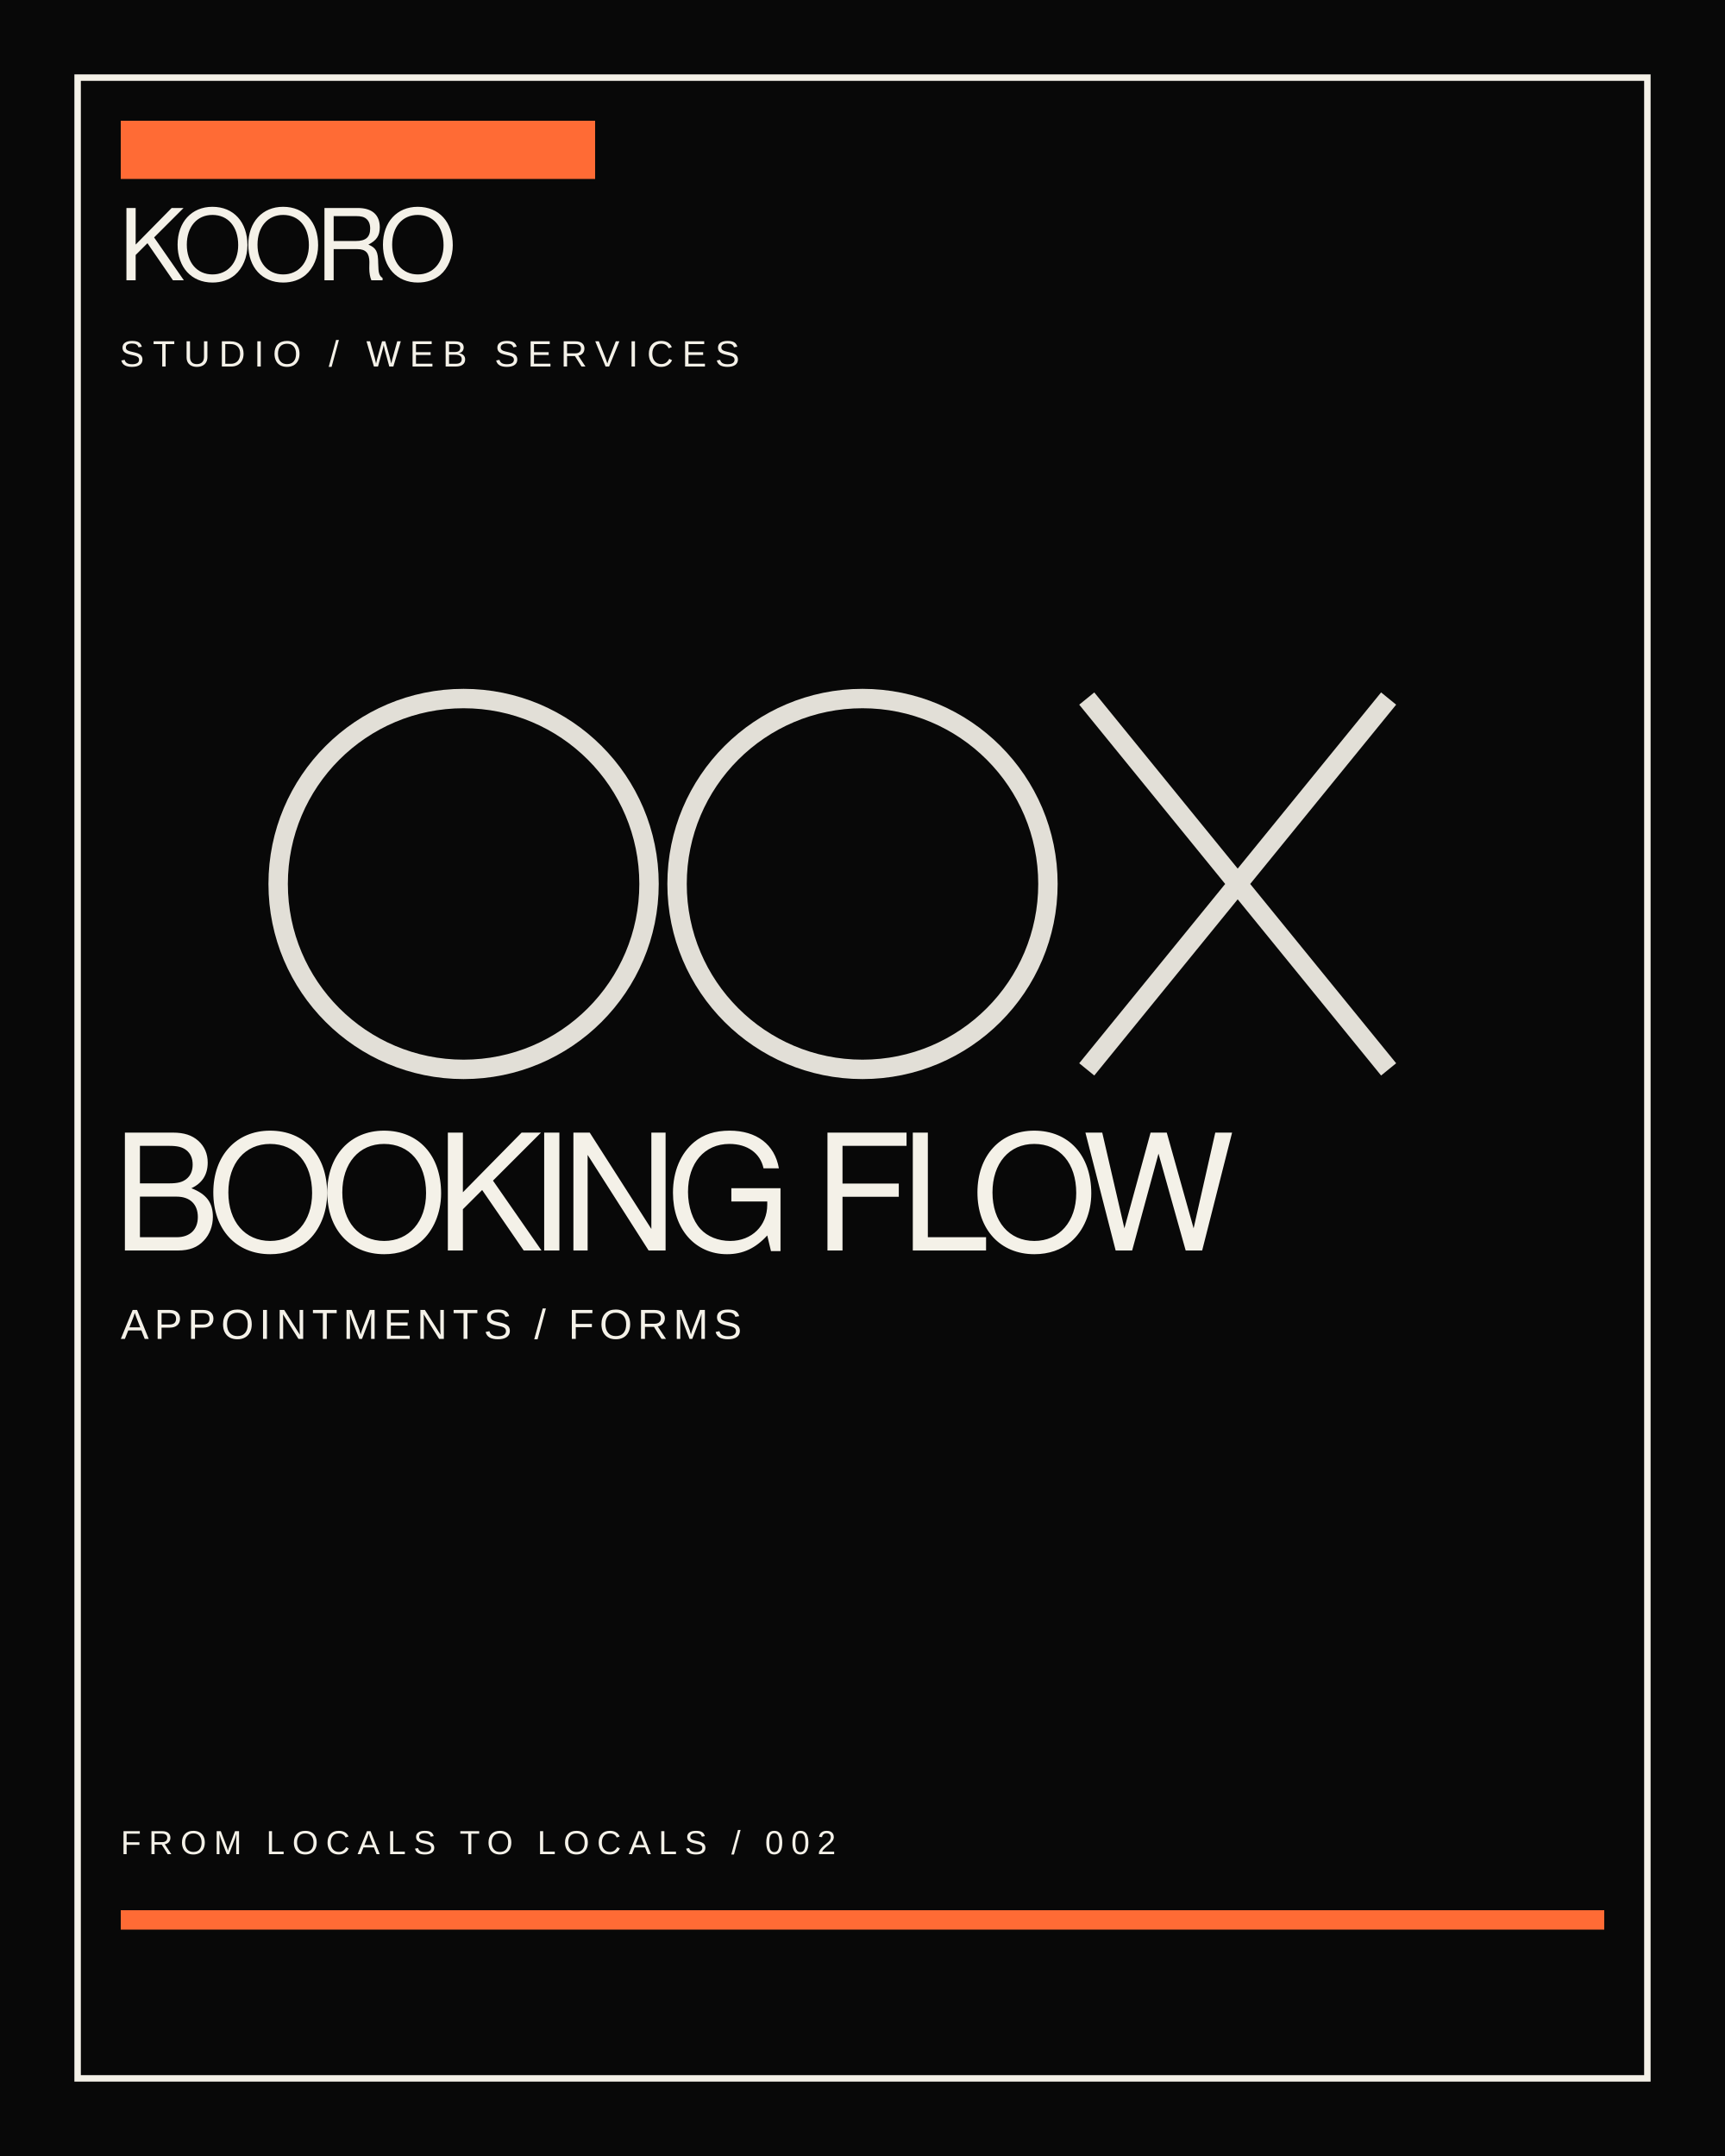
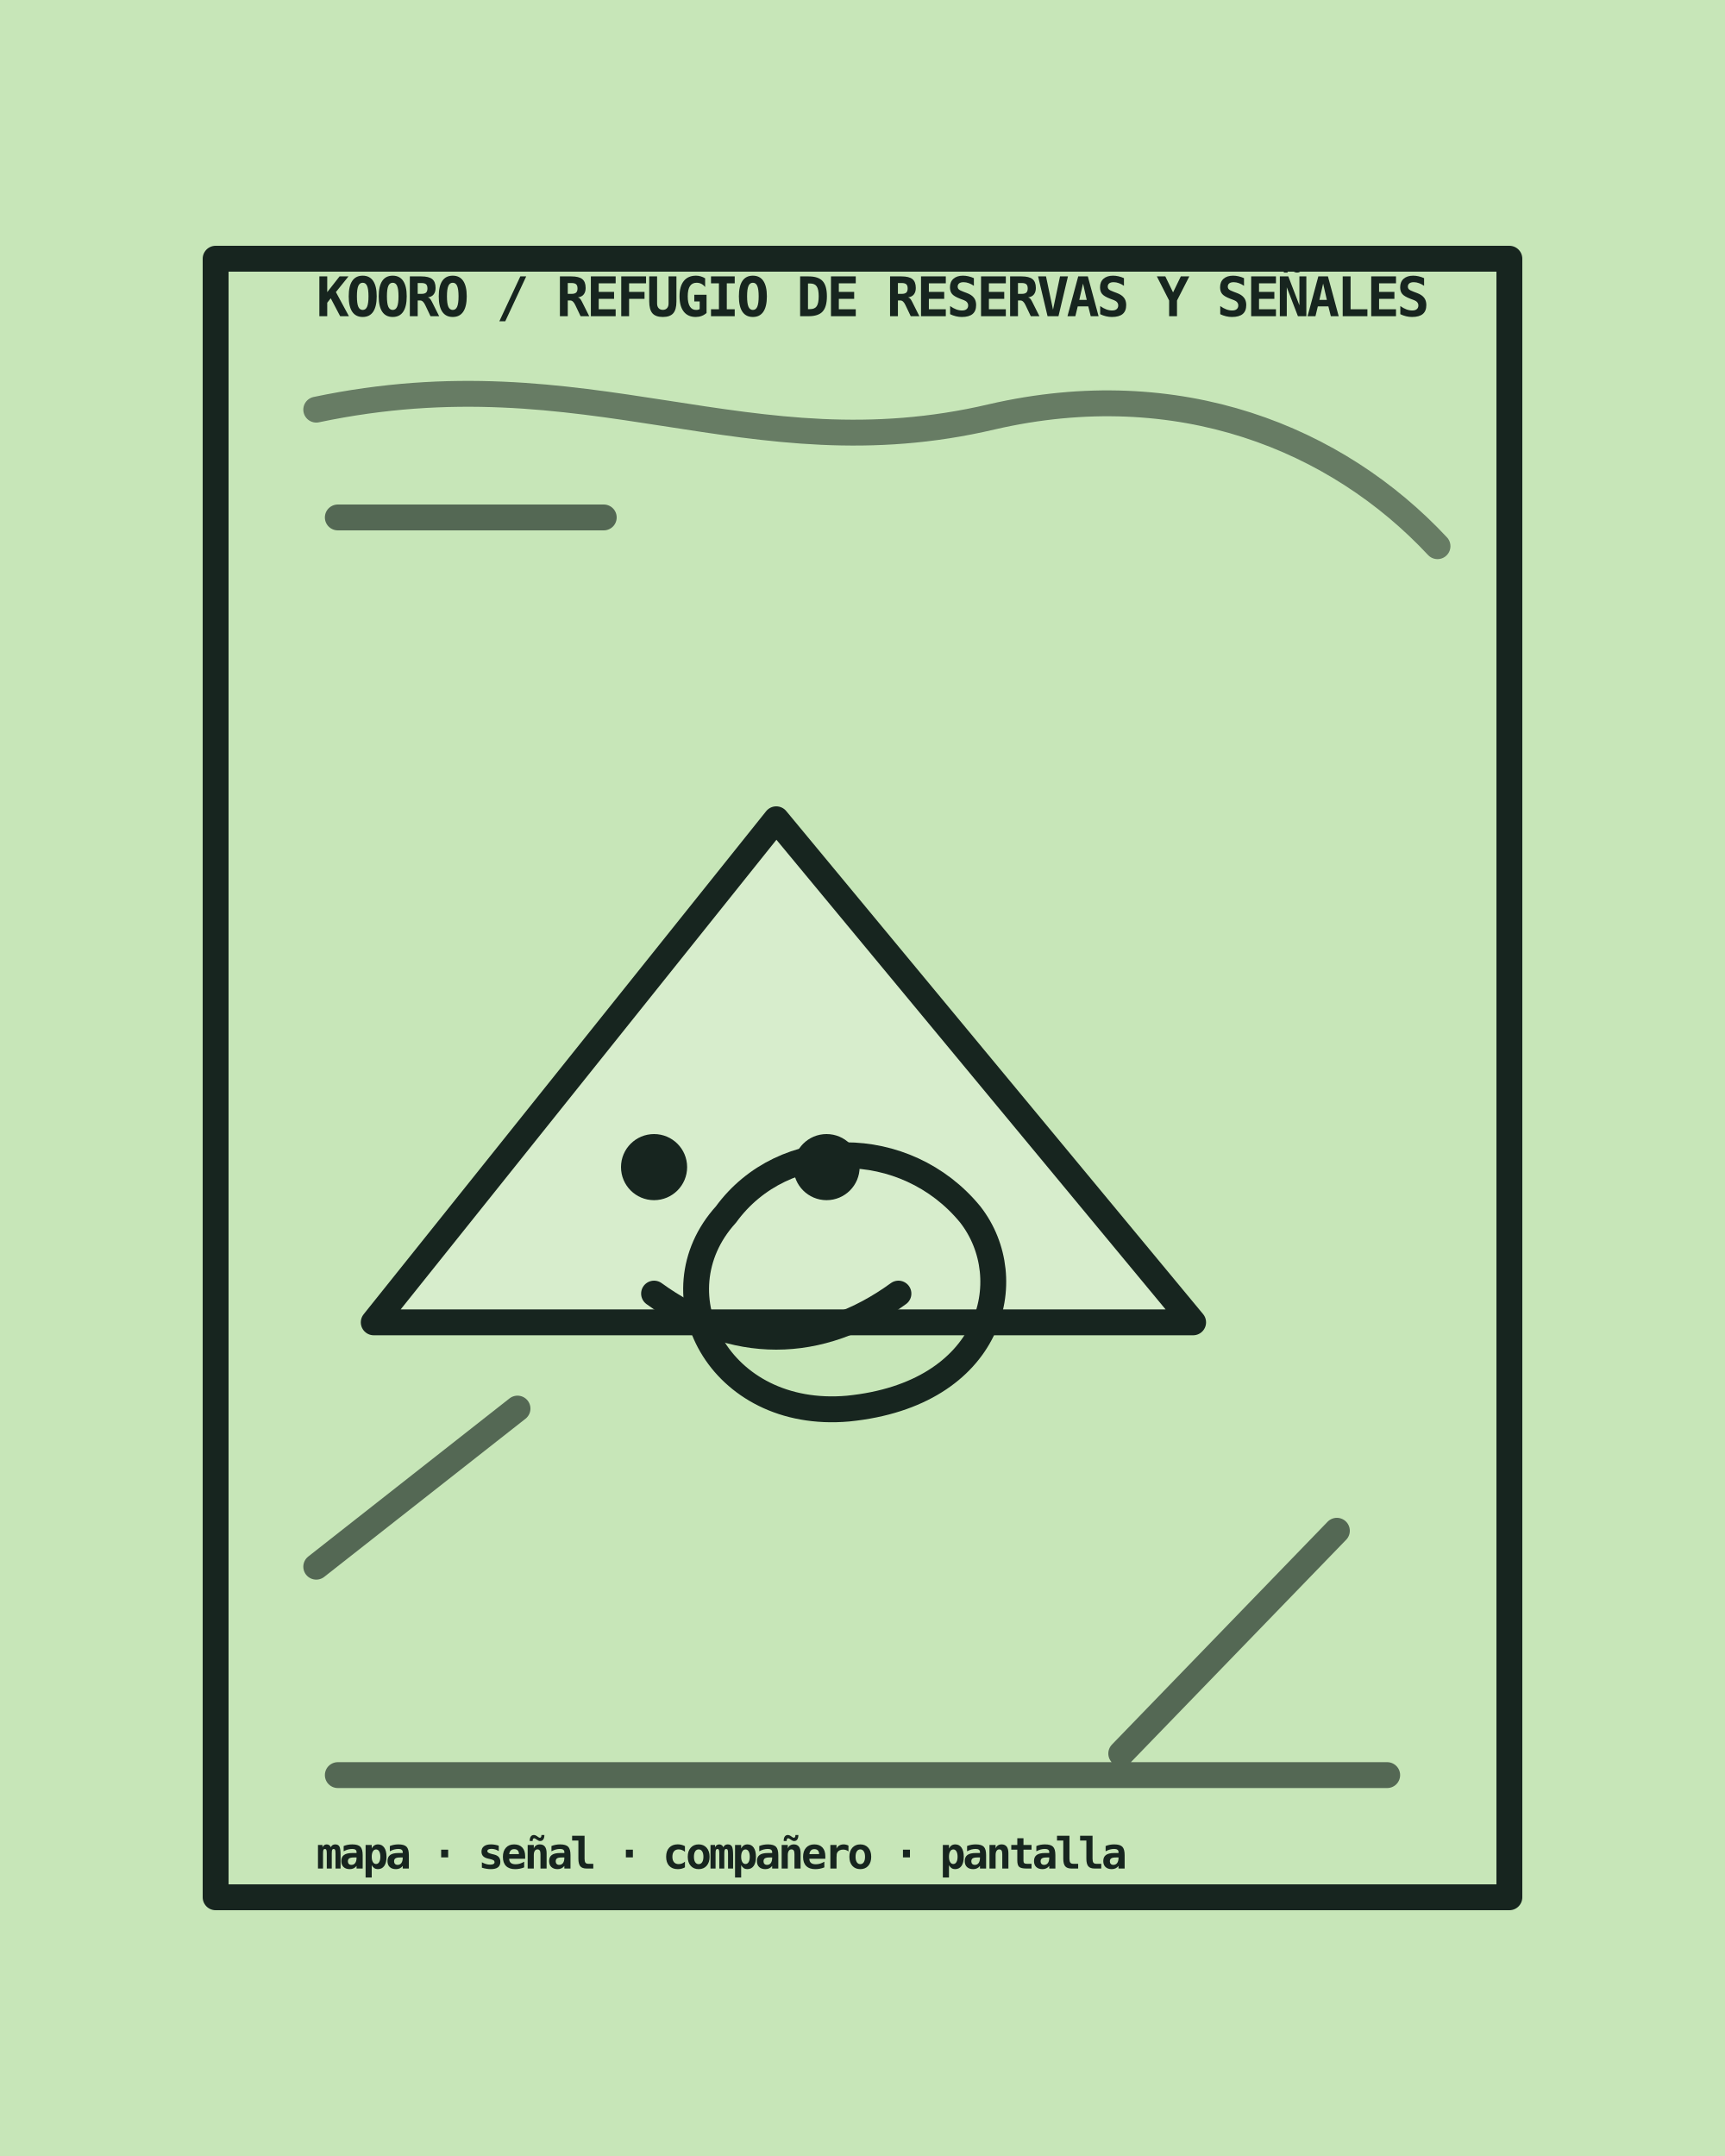
- <svg xmlns="http://www.w3.org/2000/svg" viewBox="0 0 1600 2000" role="img" aria-labelledby="title desc">
-   <rect width="1600" height="2000" fill="#080808" />
-   <rect x="72" y="72" width="1456" height="1856" fill="none" stroke="#f4f1e8" stroke-width="6" />
-   <rect x="112" y="112" width="440" height="54" fill="#ff6b35" />
-   <text x="110" y="260" fill="#f4f1e8" font-family="Arial Black, Helvetica, sans-serif" font-size="92" letter-spacing="-6">KOORO</text>
-   <text x="111" y="340" fill="#f4f1e8" font-family="Arial, Helvetica, sans-serif" font-size="34" letter-spacing="8">STUDIO / WEB SERVICES</text>
-   <g fill="none" stroke="#f4f1e8" stroke-width="18" opacity="0.92">
-     <circle cx="430" cy="820" r="172" />
-     <circle cx="800" cy="820" r="172" />
-     <path d="M1008 648 L1288 992 M1288 648 L1008 992" />
+ <svg xmlns="http://www.w3.org/2000/svg" viewBox="0 0 1200 1500" role="img" aria-labelledby="title desc">
+   <rect width="1200" height="1500" fill="#c7e6b8" />
+   <g fill="none" stroke="#17251f" stroke-width="18" stroke-linecap="round" stroke-linejoin="round">
+     <path d="M150 180 H1050 V1320 H150 Z" />
+     <path d="M220 285 C410 245 520 330 690 290 C820 260 930 305 1000 380" opacity=".55" />
+     <path d="M260 920 L540 570 L830 920 Z" fill="rgba(255,255,255,.28)" />
+     <path d="M505 845 C545 790 630 790 675 845 C710 890 690 970 590 980 C500 988 455 900 505 845" />
+     <circle cx="455" cy="812" r="14" fill="#17251f" />
+     <circle cx="575" cy="812" r="14" fill="#17251f" />
+     <path d="M455 900 C510 940 570 940 625 900" />
+     <path d="M235 1235 H965 M235 360 H420 M780 1220 L930 1065 M220 1090 L360 980" opacity=".65" />
  </g>
-   <text x="104" y="1160" fill="#f4f1e8" font-family="Arial Black, Helvetica, sans-serif" font-size="150" letter-spacing="-11">BOOKING FLOW</text>
-   <text x="112" y="1242" fill="#f4f1e8" font-family="Arial, Helvetica, sans-serif" font-size="39" letter-spacing="5">APPOINTMENTS / FORMS</text>
-   <text x="112" y="1720" fill="#f4f1e8" font-family="Arial, Helvetica, sans-serif" font-size="31" letter-spacing="7">FROM LOCALS TO LOCALS / 002</text>
-   <rect x="112" y="1772" width="1376" height="18" fill="#ff6b35" />
+   <g fill="#17251f" font-family="ui-monospace, SFMono-Regular, Menlo, monospace" font-weight="800" letter-spacing="-2">
+     <text x="220" y="220" font-size="38">KOORO / REFUGIO DE RESERVAS Y SEÑALES</text>
+     <text x="220" y="1300" font-size="30">mapa · señal · compañero · pantalla</text>
+   </g>
</svg>
